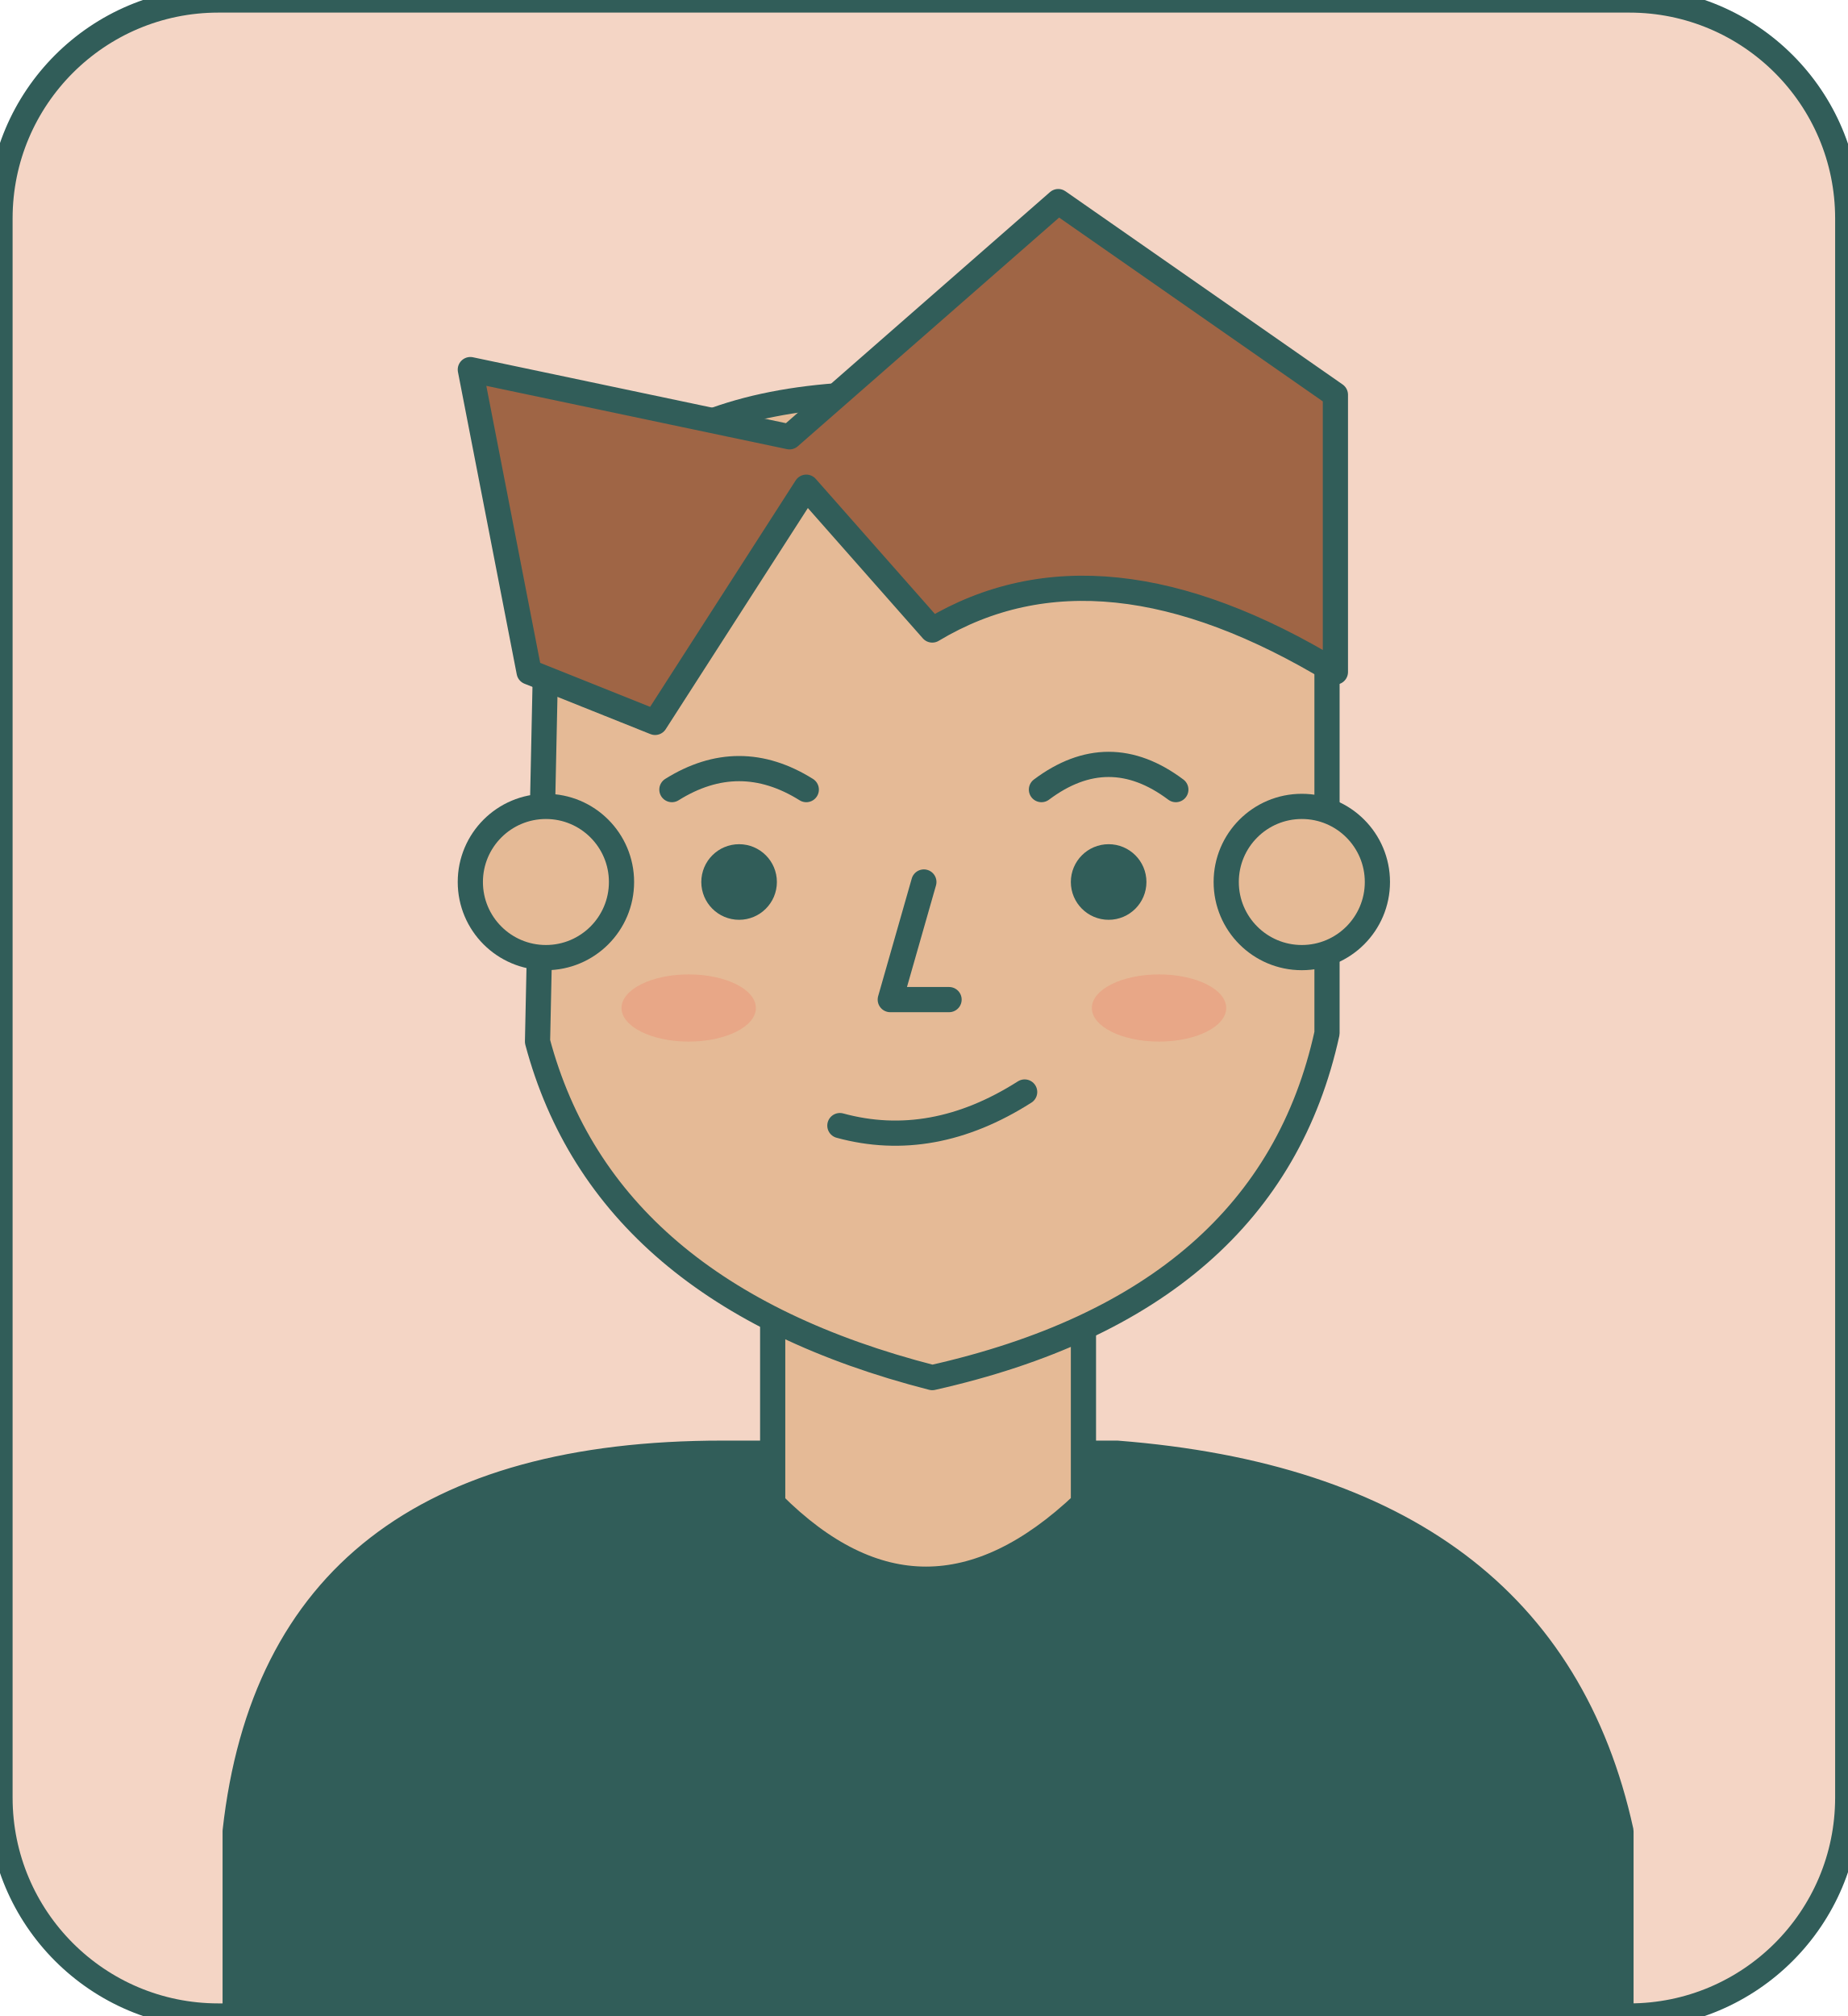
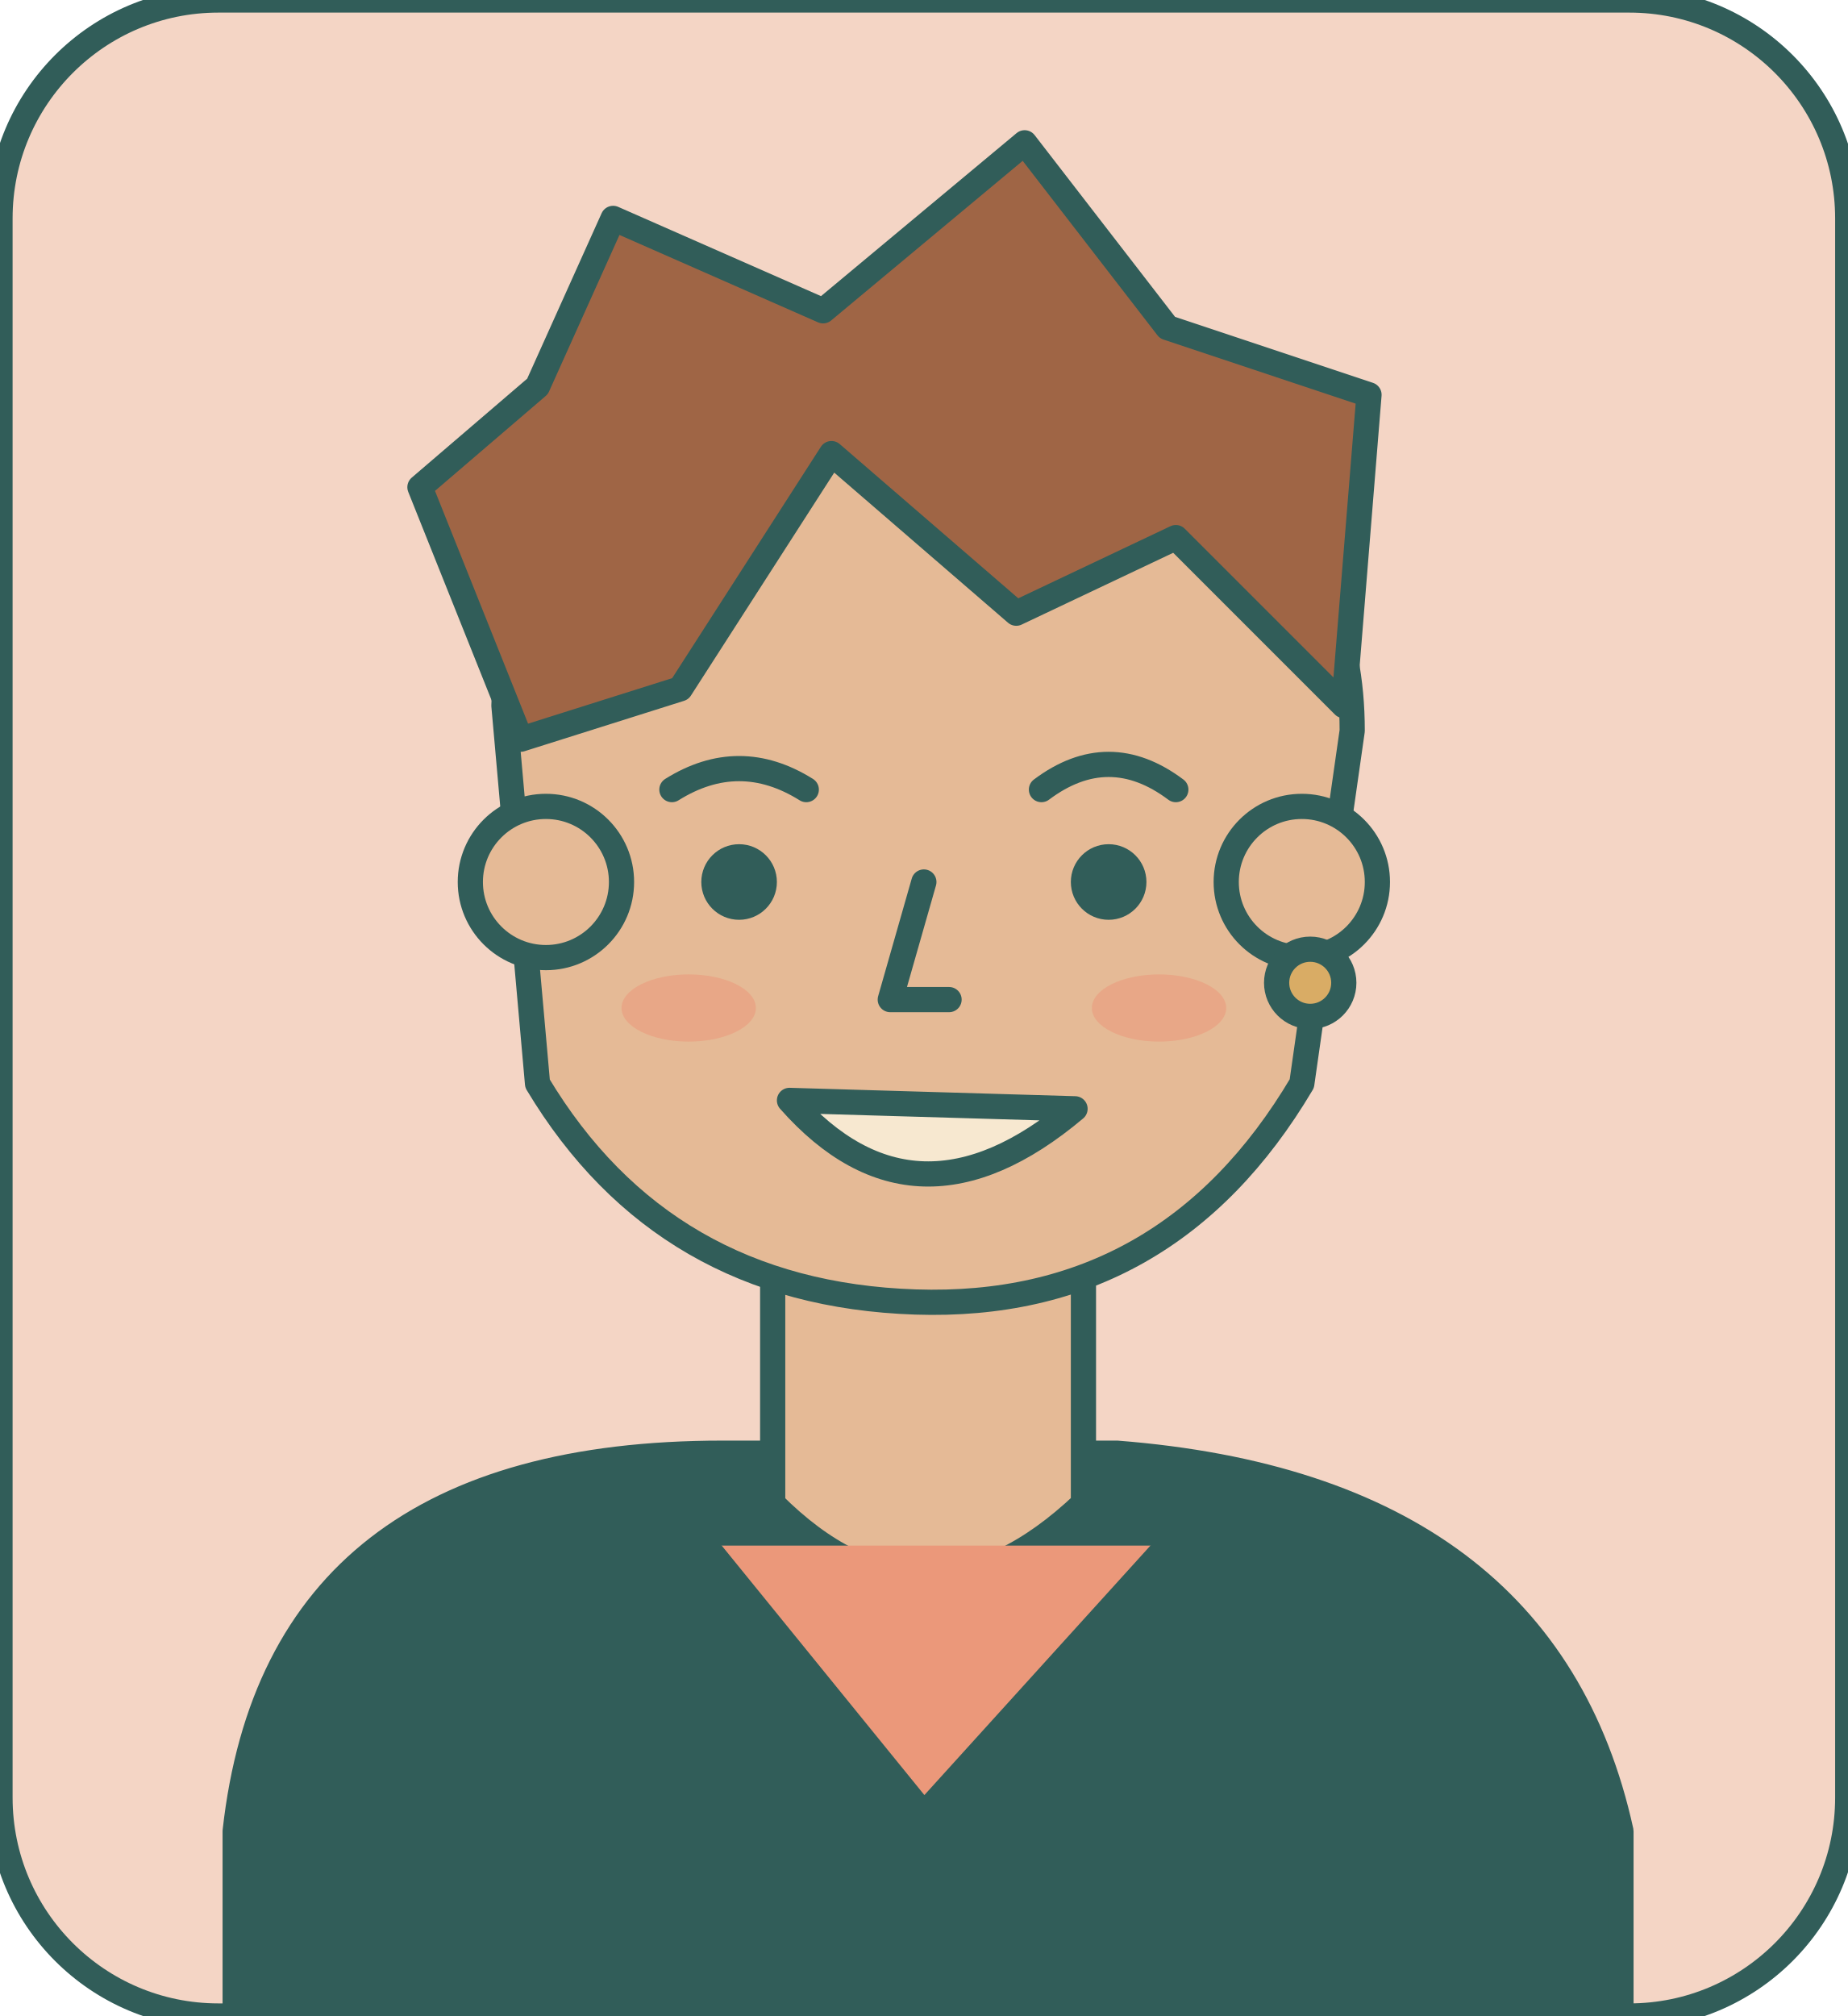
<svg xmlns="http://www.w3.org/2000/svg" viewBox="0 0 220 240" role="img" aria-labelledby="title">
  <g stroke="#315D59" stroke-width="3" stroke-linecap="round" stroke-linejoin="round">
    <rect x="0" y="0" width="220" height="240" rx="26" fill="#F4D5C5" />
    <path d="M28 240V218Q33 173 86 173H133Q184 177 193 218V240Z" fill="#315D59" />
    <path d="M92 147V179Q110 197 129 179V147Z" fill="#E5BA96" />
-     <path d="M65 77Q68 45 111 47Q157 48 158 79V123Q151 155 111 164Q72 154 64 124Z" fill="#E5BA96" />
+     <path d="M60 84Q61 49 111 47Q161 51 161 87L155 129Q139 156 109 155Q79 154 64 129Z" fill="#E5BA96" />
    <circle cx="65" cy="105" r="9" fill="#E5BA96" />
    <circle cx="155" cy="105" r="9" fill="#E5BA96" />
-     <path d="M63 80L56 44L94 52L126 24L159 47L159 80Q131 63 111 75L96 58L78 86Z" fill="#9F6545" />
+     <path d="M62 88L50 58L64 46L73 26L98 37L122 17L139 39L163 47L160 84L140 64L121 73L99 54L81 82Z" fill="#9F6545" />
    <path d="M80 94Q88 89 96 94M124 94Q132 88 140 94" fill="none" />
    <circle cx="88" cy="105" r="3" fill="#315D59" />
    <circle cx="132" cy="105" r="3" fill="#315D59" />
    <path d="M110 105L106 119H113" fill="none" />
-     <path d="M100 134Q111 137 122 130" fill="none" />
+     <path d="M94 131Q109 148 128 132Z" fill="#F7E8D0" />
    <g stroke="none" fill="#EB987A" opacity=".55">
      <ellipse cx="82" cy="120" rx="8" ry="4" />
      <ellipse cx="138" cy="120" rx="8" ry="4" />
    </g>
    <path d="M85 182Q110 210 135 182" fill="none" />
+     <circle cx="156" cy="117" r="4" fill="#D9AC65" />
+     <path d="M84 184L110 216L139 184" fill="#EB987A" />
  </g>
</svg>
